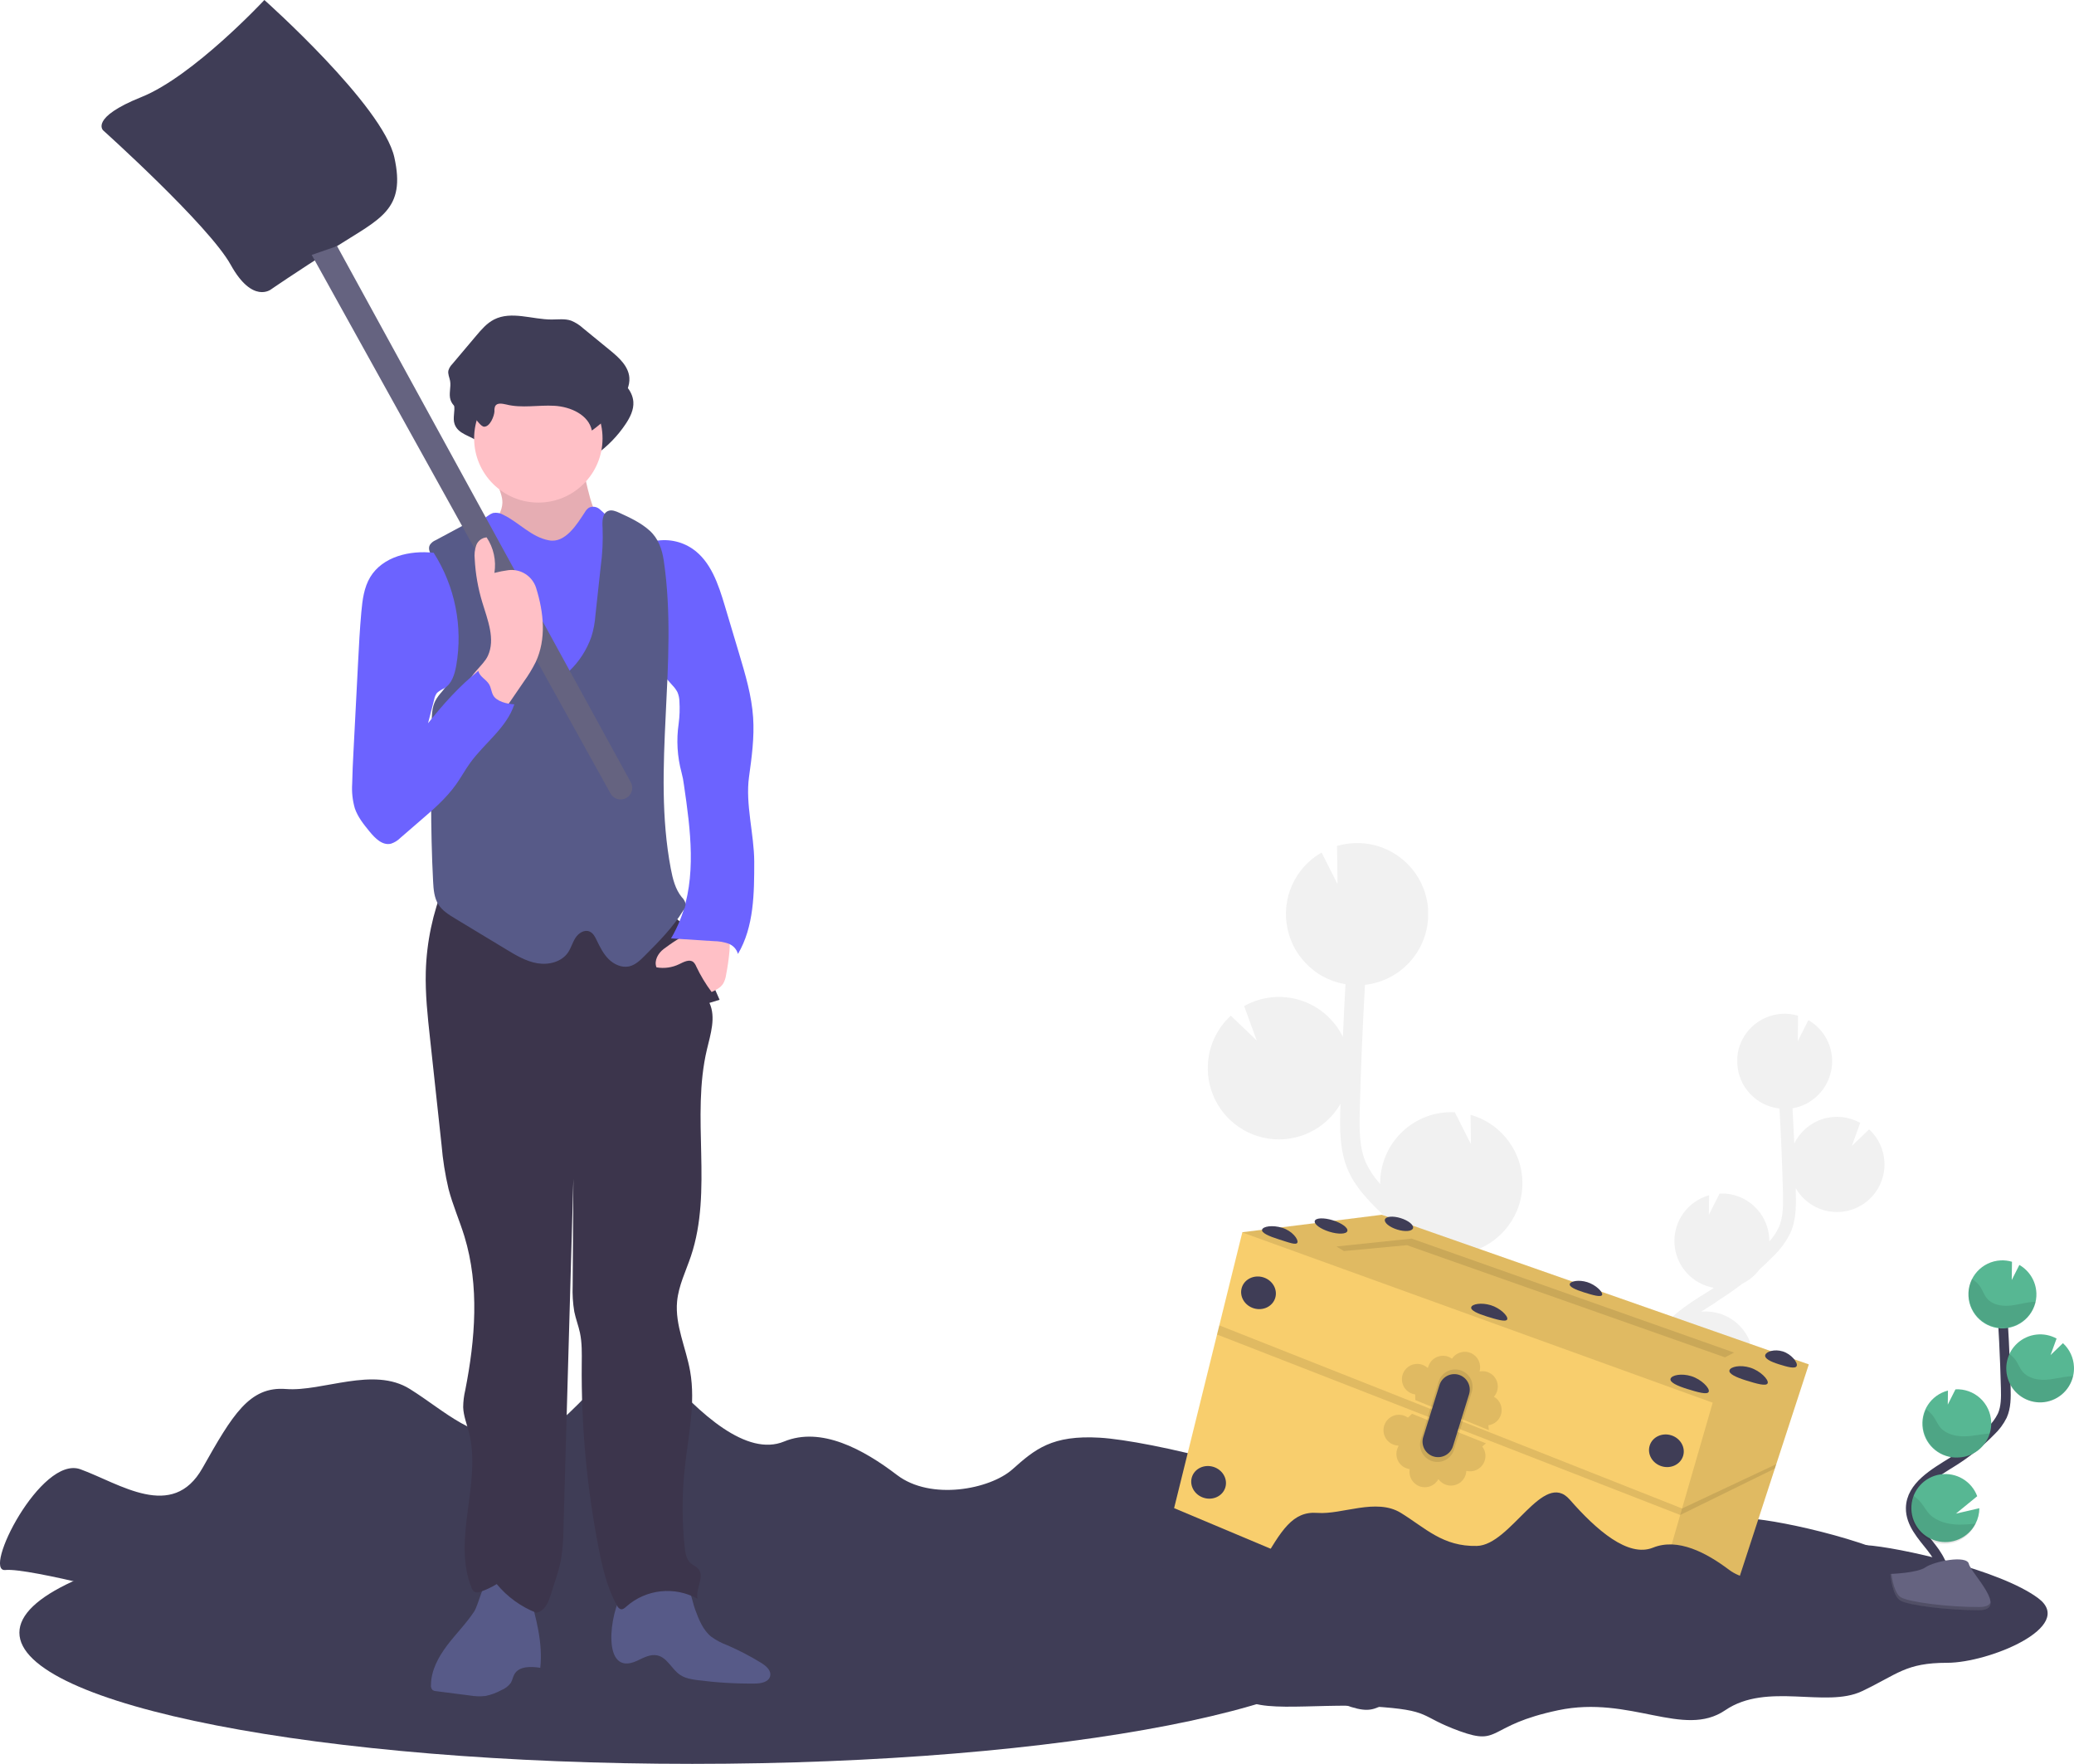
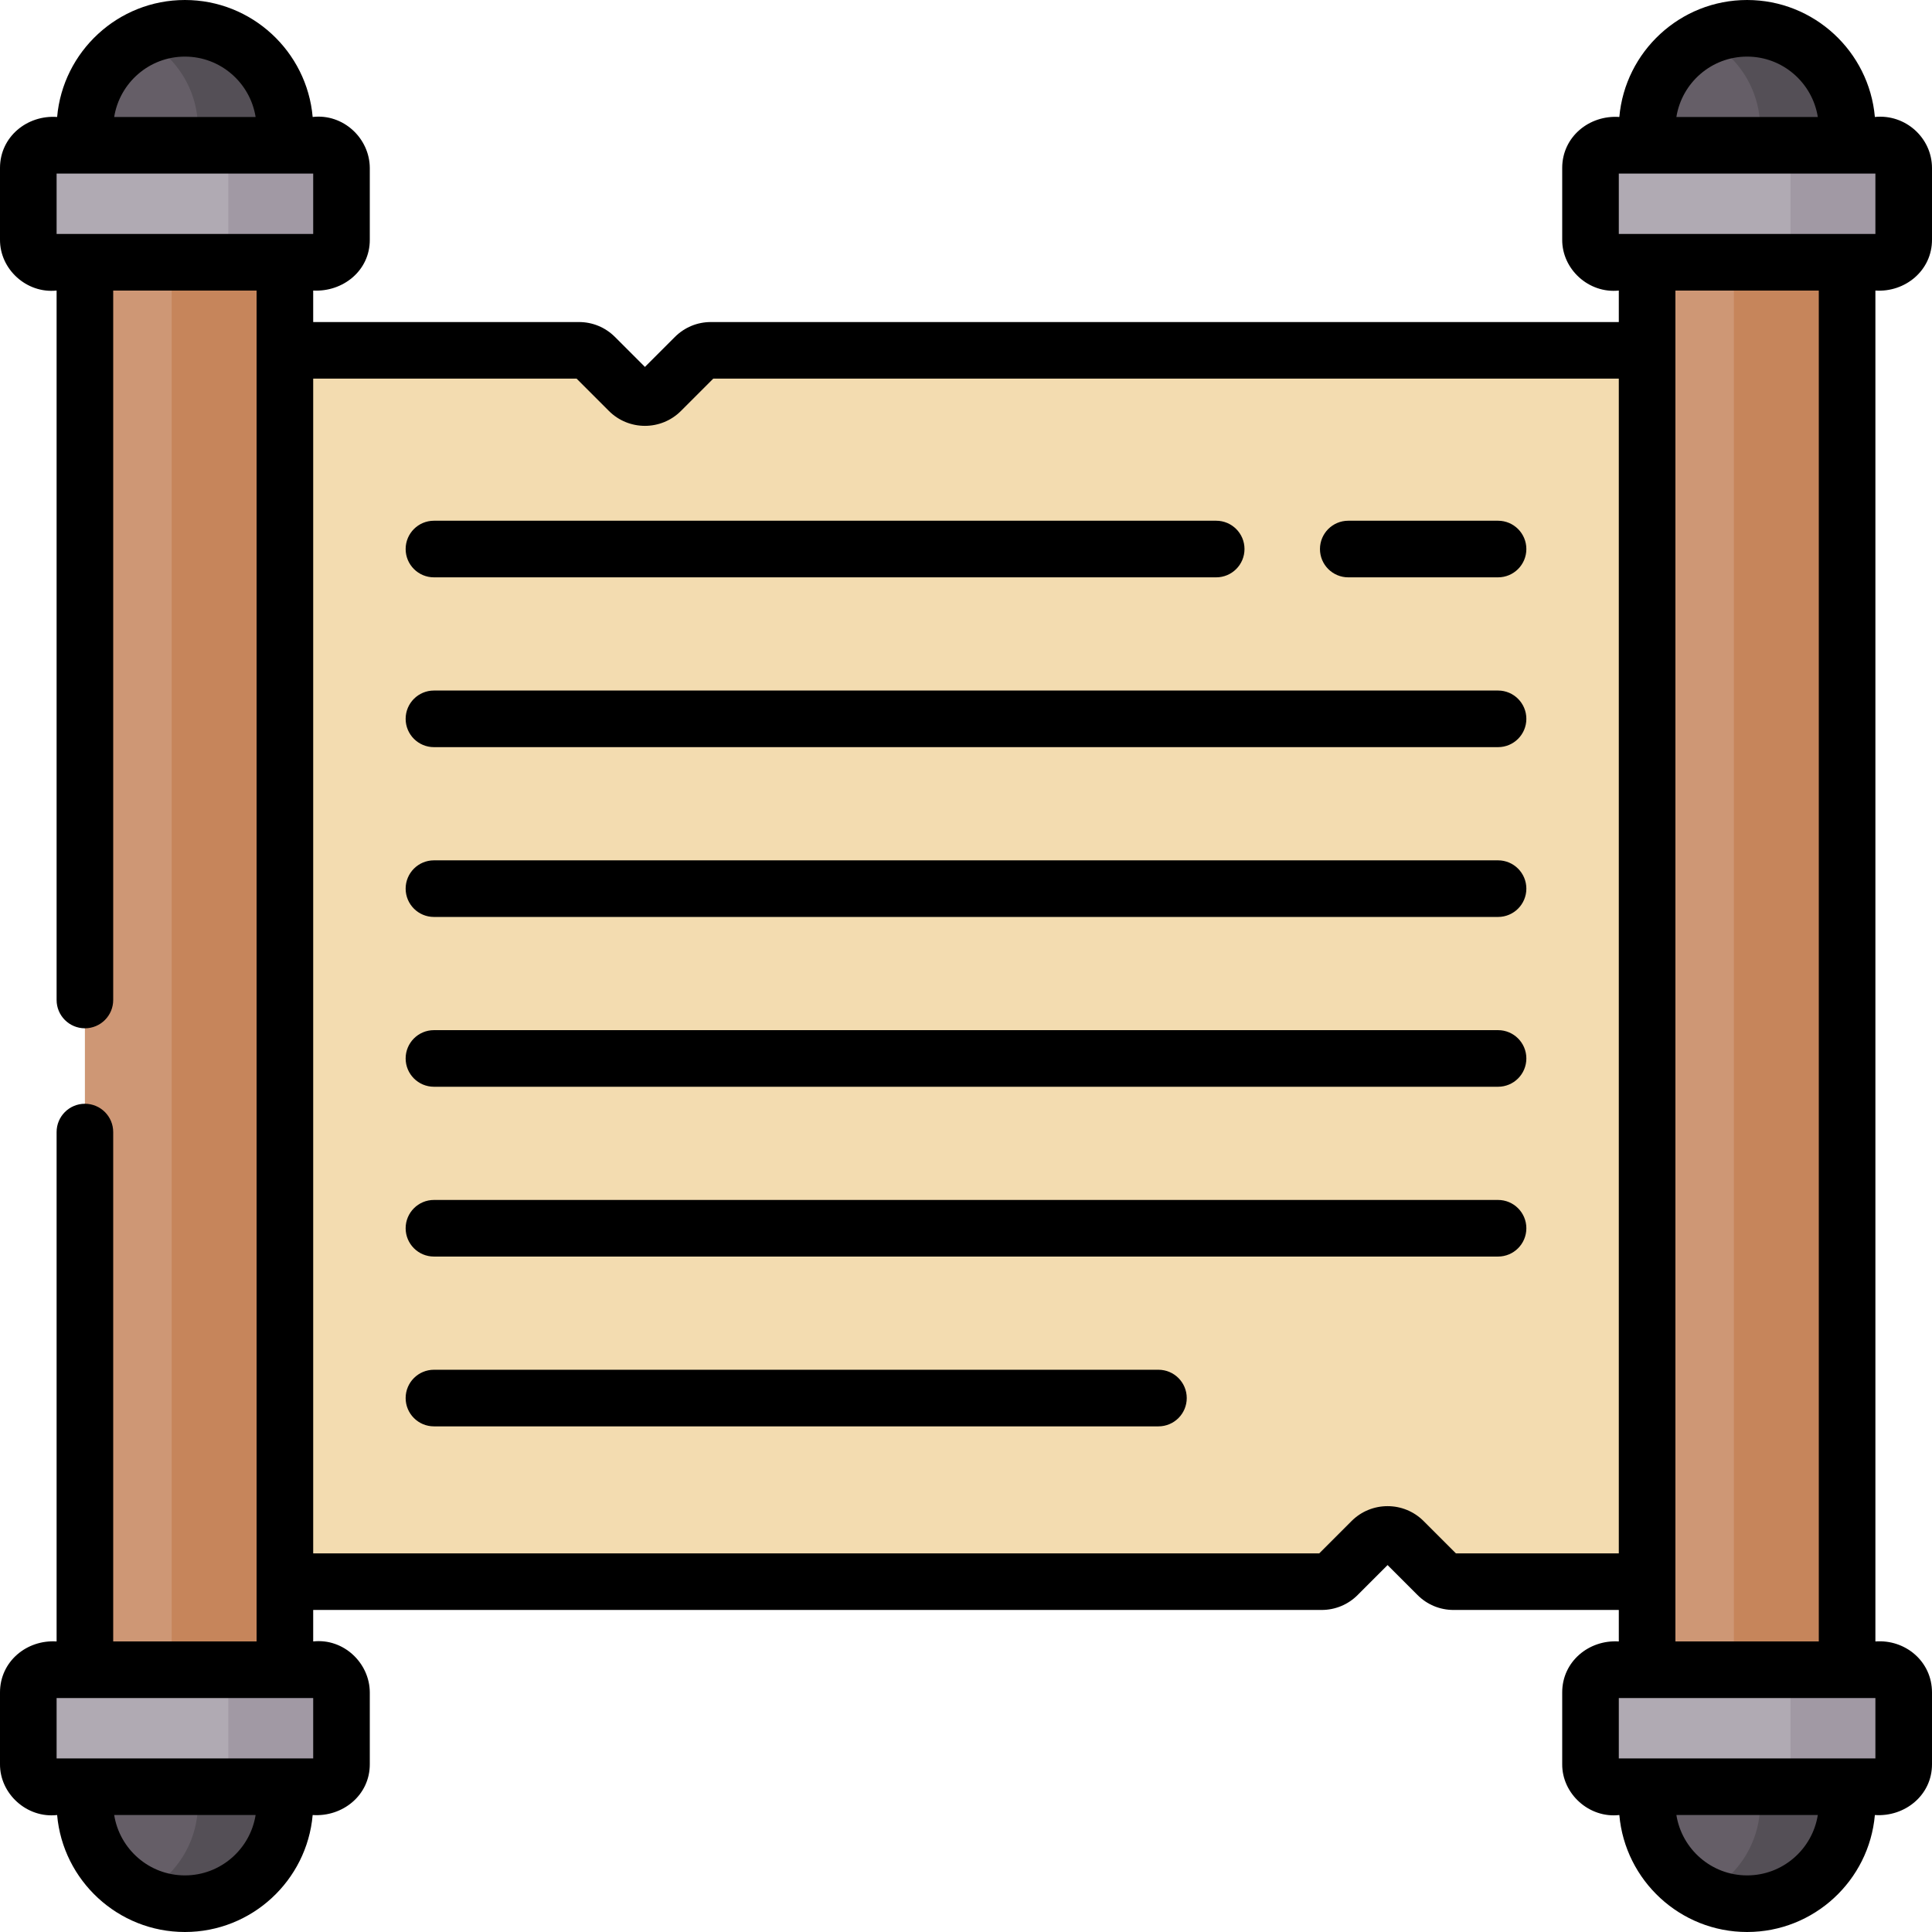
- <svg xmlns="http://www.w3.org/2000/svg" id="b6b6fb51-5da5-49d9-a163-13a86b5de1cc" data-name="Layer 1" width="853.78" height="726" viewBox="0 0 853.78 726">
-   <ellipse cx="284.98" cy="672" rx="277" ry="54" fill="#3f3d56" />
-   <path d="M236.36,746S185,732.19,175.31,733.21s14.68-47.36,30.91-41.46,37.87,21.42,50.24-.5,19.31-33.72,34.38-32.54,35.94-9.43,51,0,25.64,21.06,46.44,20.56S428.8,631.58,445,650.46s35.63,36.15,50.86,29.87,32.61,3.16,46.52,13.78,38.26,5.9,47.53-2.36,16.24-14.16,35.94-13,82.31,15.34,105.5,33-30.14,40.12-55.65,40.12-30.14,7.08-52.17,17.7-58-5.9-83.47,11.8-58-9.44-102,0-34.78,22.41-60.29,13-16.23-13-53.33-15.34-77.67,5.9-81.15-9.44-26.64-18.88-40.56-23.6S236.36,746,236.36,746Z" transform="translate(-173.11 -87)" fill="#3f3d56" />
-   <path d="M876.08,618.72l2-1.28.59-.38a19.55,19.55,0,0,1-2-38.1l-.1,8.06,4.43-8.77h0a19.56,19.56,0,0,1,20.45,18.63c0,.38,0,.74,0,1.11a23.3,23.3,0,0,0,3.86-5.7c1.88-4.19,1.91-8.92,1.77-14.68-.3-11.4-.79-22.89-1.43-34.35a19.54,19.54,0,0,1-17.37-18.51,17.38,17.38,0,0,1,0-1.77c0-.15,0-.3,0-.44,0-.57.09-1.13.18-1.69a2.56,2.56,0,0,1,0-.27c.07-.47.17-.93.28-1.39,0-.17.09-.34.13-.51.14-.5.29-1,.47-1.48.06-.16.12-.31.19-.47.14-.36.29-.71.45-1.06.08-.18.16-.37.25-.55l.07-.14h0a19.57,19.57,0,0,1,23-9.92l-.13,10.49,4.38-8.66a19.53,19.53,0,0,1,9.76,16,19.17,19.17,0,0,1-.43,5.05h0c0,.14-.08.27-.11.41s-.13.52-.2.77-.19.65-.3,1-.16.48-.25.72-.29.68-.44,1c-.09.19-.17.39-.26.59-.25.5-.52,1-.81,1.48-.1.17-.22.33-.32.49-.21.32-.42.65-.65,1s-.29.38-.44.56-.43.54-.66.8-.33.36-.5.54-.48.5-.74.74l-.51.48-.89.74-.46.36c-.47.34-.94.66-1.44,1l-.28.16a14.09,14.09,0,0,1-1.27.69l-.56.25c-.35.16-.71.32-1.08.45l-.64.23c-.36.13-.72.24-1.09.34l-.66.17c-.4.1-.81.18-1.22.25h-.08q.4,7.26.72,14.51a19.54,19.54,0,0,1,27.14-8.49l-3.45,9.48,7.11-6.83a19.49,19.49,0,0,1,6.32,13.5,19.21,19.21,0,0,1-.5,5.39,19.55,19.55,0,0,1-36,5.33c0,.49,0,1,0,1.47.13,5.08.29,11.4-2.24,17a34.54,34.54,0,0,1-7.2,9.72c-1.78,1.81-3.62,3.56-5.5,5.26a19.66,19.66,0,0,1-7.07,5.87q-4.65,3.58-9.62,6.71L879,623.34c-1.86,1.16-3.77,2.34-5.64,3.57l1-.08a19.56,19.56,0,0,1,19.25,12.73l-12.22,10,13.45-3.12a19.59,19.59,0,0,1-28,17.62c.31.37.61.75.91,1.13l1.78,2.22c8,10.08,10.17,19.64,6.23,26.93l-4.79-2.59c3.83-7.1-1.93-16.18-5.71-21-.57-.73-1.16-1.46-1.75-2.19-5.08-6.31-10.84-13.47-10.7-22.25C852.91,633.07,865.76,625.11,876.08,618.72Z" transform="translate(-173.11 -87)" fill="#f1f1f1" />
-   <path d="M779.43,605.39l-3.07-1.92c-.3-.18-.59-.37-.88-.56a29.29,29.29,0,0,0,3-57.06l.15,12.07L772,544.79h-.08a29.29,29.29,0,0,0-30.62,27.9c0,.56,0,1.11,0,1.66a35,35,0,0,1-5.79-8.55c-2.81-6.26-2.86-13.35-2.64-22,.44-17.08,1.18-34.29,2.14-51.44a29.27,29.27,0,0,0,26-27.71c0-.9,0-1.78,0-2.66l0-.66c-.06-.85-.14-1.69-.27-2.52,0-.14,0-.27-.07-.41-.12-.7-.27-1.39-.44-2.08-.06-.26-.12-.51-.19-.77-.21-.75-.43-1.48-.7-2.21-.08-.24-.18-.47-.28-.71-.21-.54-.43-1.06-.67-1.58-.13-.28-.25-.55-.38-.82a2,2,0,0,1-.1-.21h0a29.27,29.27,0,0,0-24.75-16,29.61,29.61,0,0,0-9.64,1.16l.19,15.71-6.55-13a29.11,29.11,0,0,0-14,31.56h0c0,.2.11.4.16.61.09.39.19.77.29,1.15s.3,1,.46,1.45.24.72.38,1.07c.19.52.42,1,.65,1.53.13.3.25.6.39.89.37.75.77,1.49,1.21,2.21.15.26.32.5.48.74.32.49.63,1,1,1.44.21.29.44.56.66.84s.65.81,1,1.2l.74.81q.54.57,1.11,1.11l.77.71c.43.38.88.75,1.34,1.1.23.18.45.37.69.55.69.51,1.4,1,2.14,1.44.14.09.29.16.43.24.62.36,1.25.71,1.89,1l.85.38c.53.24,1.06.47,1.61.67.32.13.64.24,1,.35.54.18,1.09.35,1.64.5l1,.26c.61.14,1.22.26,1.83.37l.12,0q-.62,10.86-1.08,21.72a29.27,29.27,0,0,0-40.65-12.7l5.18,14.18-10.65-10.22a29.13,29.13,0,0,0-9.46,20.22,28.75,28.75,0,0,0,.74,8.07,29.27,29.27,0,0,0,53.85,8c0,.74,0,1.48-.07,2.21-.19,7.61-.44,17.07,3.35,25.52,2.57,5.73,6.71,10.37,10.79,14.54q4,4.08,8.24,7.88a29.31,29.31,0,0,0,10.57,8.8q7,5.35,14.42,10l3.1,1.92c2.78,1.73,5.64,3.51,8.44,5.35-.49,0-1-.1-1.48-.12a29.28,29.28,0,0,0-28.83,19.06l18.29,14.89-20.13-4.66a29.32,29.32,0,0,0,42,26.38c-.46.56-.91,1.12-1.36,1.69-.9,1.12-1.8,2.23-2.67,3.33-11.91,15.09-15.22,29.4-9.33,40.32l7.18-3.87c-5.74-10.63,2.89-24.23,8.55-31.39.85-1.09,1.73-2.18,2.62-3.28,7.61-9.45,16.23-20.17,16-33.31C814.12,626.89,794.89,615,779.43,605.39Z" transform="translate(-173.11 -87)" fill="#f1f1f1" />
-   <path d="M631.08,756.56s-34.61-9.16-41.13-8.49,9.89-31.34,20.82-27.44,25.52,14.18,33.85-.33,13-22.32,23.17-21.54,24.21-6.25,34.36,0,17.27,13.94,31.29,13.61,27.29-31.57,38.22-19.08,24,23.94,34.26,19.78,22,2.09,31.35,9.12,25.77,3.91,32-1.56,10.94-9.37,24.22-8.59,55.45,10.15,71.07,21.87-20.31,26.55-37.49,26.55-20.31,4.69-35.15,11.72-39.05-3.91-56.23,7.81-39.05-6.25-68.73,0-23.43,14.84-40.62,8.59-10.93-8.59-35.92-10.15-52.33,3.9-54.68-6.25-18-12.5-27.33-15.62S631.08,756.56,631.08,756.56Z" transform="translate(-173.11 -87)" fill="#3f3d56" />
-   <polygon points="744.61 561.58 731.21 602.65 730.63 604.44 708.2 673.2 669.8 699.15 483.33 620.74 501 549.28 501.94 545.52 511.4 507.27 511.42 507.18 568.82 500 744.61 561.58" fill="#f8ce6d" />
-   <polygon points="744.61 561.58 708.2 673.2 669.8 699.15 705.05 577.34 511.4 507.27 511.42 507.18 568.82 500 744.61 561.58" opacity="0.1" />
-   <polygon points="553.24 514.93 550.15 513.05 581.13 509.8 713.85 556.72 710.11 558.68 579.18 512.51 553.24 514.93" opacity="0.1" />
-   <polyline points="731.21 602.65 692.45 620.88 501.94 545.52 501 549.28 691.68 623.56 730.63 604.44" opacity="0.1" />
-   <ellipse cx="691.21" cy="619.15" rx="6.67" ry="7.2" transform="translate(-278.2 1008.63) rotate(-72.75)" fill="#3f3d56" />
-   <ellipse cx="859.13" cy="684.17" rx="6.67" ry="7.2" transform="translate(-222.18 1214.73) rotate(-72.75)" fill="#3f3d56" />
-   <ellipse cx="832.58" cy="764.93" rx="6.67" ry="7.2" transform="translate(-317.97 1246.17) rotate(-72.75)" fill="#3f3d56" />
-   <ellipse cx="670.66" cy="697.17" rx="6.67" ry="7.2" transform="translate(-367.16 1043.88) rotate(-72.75)" fill="#3f3d56" />
-   <path d="M707.22,598.38c-.4,1.3-3.61,0-7.69-1.28s-7.26-2.68-6.86-4,4.24-2,8.32-.73S707.63,597.08,707.22,598.38Z" transform="translate(-173.11 -87)" fill="#3f3d56" />
-   <ellipse cx="721.08" cy="591.65" rx="2.46" ry="7.02" transform="translate(-230.92 1017.81) rotate(-72.75)" fill="#3f3d56" />
-   <path d="M793.58,630c-.4,1.3-4.41.1-8.3-1.11s-6.92-2.56-6.52-3.86,4.09-2,8-.83S794,628.68,793.58,630Z" transform="translate(-173.11 -87)" fill="#3f3d56" />
-   <path d="M876.54,659.79c-.45,1.46-4.71.19-8.84-1.09s-7.34-2.75-6.89-4.21,4.4-2.35,8.53-1.07S877,658.33,876.54,659.79Z" transform="translate(-173.11 -87)" fill="#3f3d56" />
-   <path d="M900.8,656.29c-.46,1.46-4.71.19-8.84-1.09s-7.35-2.75-6.89-4.21,4.4-2.35,8.53-1.07S901.25,654.83,900.8,656.29Z" transform="translate(-173.11 -87)" fill="#3f3d56" />
-   <path d="M912.76,649.16c-.46,1.46-4,.42-7.38-.64s-6-2.34-5.59-3.8,3.82-2.54,7.23-1.48S913.21,647.7,912.76,649.16Z" transform="translate(-173.11 -87)" fill="#3f3d56" />
-   <path d="M832.65,619.94c-.36,1.16-4,.09-7.46-1s-6.23-2.31-5.86-3.47,3.67-1.83,7.17-.75S833,618.77,832.65,619.94Z" transform="translate(-173.11 -87)" fill="#3f3d56" />
-   <ellipse cx="749.03" cy="590.77" rx="2.46" ry="6.06" transform="translate(-210.42 1043.88) rotate(-72.75)" fill="#3f3d56" />
-   <path d="M791,669.25a6.32,6.32,0,0,0-2.9-7.36,6.43,6.43,0,0,0,1.31-2.33,6.32,6.32,0,0,0-7.24-8.08,6.32,6.32,0,0,0-11.34-5.25,6.32,6.32,0,0,0-9.74,3.25c0,.14-.07.27-.1.4l-.22.11a6.32,6.32,0,1,0-6.11,10.73,5.65,5.65,0,0,0,1,.22l.08,2.32L786,675.63l-.2-2A6.34,6.34,0,0,0,791,669.25Z" transform="translate(-173.11 -87)" opacity="0.1" />
-   <path d="M783.93,689.11a6.33,6.33,0,0,1-7.2,3.29,6.18,6.18,0,0,1-.67,2.58,6.32,6.32,0,0,1-8.49,2.81,6.43,6.43,0,0,1-2.33-2,6.32,6.32,0,0,1-11.8-4.09,6.42,6.42,0,0,1-2-.62,6.32,6.32,0,0,1-2.81-8.48l.2-.37-.08-.23a6.25,6.25,0,0,1-2.63-.67A6.32,6.32,0,0,1,751.86,670a6.59,6.59,0,0,1,.85.51l1.66-1.61,30.44,12.17-1.53,1.3A6.32,6.32,0,0,1,783.93,689.11Z" transform="translate(-173.11 -87)" opacity="0.1" />
-   <path d="M765.35,655.64,758,679.46a7.16,7.16,0,0,0,4.33,8.83h0a7.15,7.15,0,0,0,9.32-4.58L779,659.88a7.14,7.14,0,0,0-5.08-9h0A7.14,7.14,0,0,0,765.35,655.64Z" transform="translate(-173.11 -87)" opacity="0.1" />
-   <path d="M765.67,657.09,759,678.45a6.4,6.4,0,0,0,3.89,7.91h0a6.41,6.41,0,0,0,8.35-4.11l6.63-21.37a6.42,6.42,0,0,0-4.56-8.12h0A6.42,6.42,0,0,0,765.67,657.09Z" transform="translate(-173.11 -87)" fill="#3f3d56" />
-   <path d="M678.72,767.49s-34.61-9.16-41.13-8.48,9.89-31.35,20.82-27.44,25.52,14.17,33.85-.34,13-22.31,23.17-21.53,24.21-6.25,34.36,0,17.27,13.93,31.29,13.6,27.29-31.57,38.23-19.07,24,23.93,34.26,19.78,22,2.09,31.34,9.12,25.78,3.9,32-1.56,10.93-9.38,24.21-8.6,55.45,10.16,71.07,21.87-20.3,26.56-37.49,26.56-20.3,4.68-35.14,11.71-39.06-3.9-56.24,7.81-39.05-6.24-68.73,0-23.43,14.84-40.61,8.6-10.94-8.6-35.93-10.16-52.33,3.91-54.67-6.25-17.95-12.49-27.33-15.62S678.72,767.49,678.72,767.49Z" transform="translate(-173.11 -87)" fill="#3f3d56" />
-   <path d="M972.49,741.17c3-5.51-.4-12.27-4.28-17.18s-8.62-10-8.52-16.29c.15-9,9.7-14.31,17.33-19.09a84,84,0,0,0,15.56-12.51,22.61,22.61,0,0,0,4.78-6.4c1.58-3.52,1.54-7.52,1.44-11.37q-.49-19.26-1.91-38.49" transform="translate(-173.11 -87)" fill="none" stroke="#3f3d56" stroke-miterlimit="10" stroke-width="4" />
-   <path d="M1011.4,619.14a14,14,0,0,0-7-11.5l-3.14,6.22.1-7.53a14.19,14.19,0,0,0-4.63-.56,14,14,0,1,0,14.68,13.37Z" transform="translate(-173.11 -87)" fill="#57b793" />
-   <path d="M986.37,714.13a14,14,0,1,1,.68-11.3L978.28,710l9.65-2.23A14,14,0,0,1,986.37,714.13Z" transform="translate(-173.11 -87)" fill="#57b793" />
-   <path d="M979.44,686.88A14,14,0,0,1,975,659.35l-.07,5.78,3.17-6.29h0A14,14,0,0,1,992.8,672.2a13.84,13.84,0,0,1-.6,4.79A14,14,0,0,1,979.44,686.88Z" transform="translate(-173.11 -87)" fill="#57b793" />
-   <path d="M1013.51,664.21a14,14,0,1,1,6.21-26.27l-2.48,6.8,5.1-4.9a14,14,0,0,1,4.53,9.69,13.79,13.79,0,0,1-.35,3.87A14,14,0,0,1,1013.51,664.21Z" transform="translate(-173.11 -87)" fill="#57b793" />
-   <path d="M1009.51,622.88c-3.24.35-6.39,1.36-9.64,1.56s-6.82-.57-8.87-3.1c-1.11-1.36-1.67-3.08-2.6-4.57a10,10,0,0,0-3.54-3.33,14,14,0,1,0,26.24,9.32Q1010.31,622.79,1009.51,622.88Z" transform="translate(-173.11 -87)" opacity="0.1" />
-   <path d="M1013.51,664.21a14.05,14.05,0,0,1-13.35-20A10.37,10.37,0,0,1,1003,647c1,1.51,1.61,3.26,2.79,4.64,2.18,2.57,5.91,3.41,9.3,3.26s6.66-1.12,10-1.43c.47,0,1-.07,1.42-.08A14,14,0,0,1,1013.51,664.21Z" transform="translate(-173.11 -87)" opacity="0.1" />
-   <path d="M979.44,686.88A14,14,0,0,1,966,667.12a11.32,11.32,0,0,1,3,2.85c1.09,1.54,1.77,3.32,3,4.74,2.37,2.63,6.35,3.56,9.94,3.48s6.82-.93,10.27-1.2A14,14,0,0,1,979.44,686.88Z" transform="translate(-173.11 -87)" opacity="0.1" />
-   <path d="M986.37,714.13a14,14,0,0,1-25.58-11.45,14,14,0,0,1,3.07,2.75c1.34,1.62,2.22,3.47,3.76,5,2.87,2.82,7.5,4,11.63,4.09A60,60,0,0,0,986.37,714.13Z" transform="translate(-173.11 -87)" opacity="0.1" />
-   <path d="M951.32,734.82s11.08-.34,14.42-2.72,17-5.21,17.87-1.4,16.64,19,4.14,19.06-29.06-1.94-32.39-4S951.32,734.82,951.32,734.82Z" transform="translate(-173.11 -87)" fill="#656380" />
-   <path d="M988,748.44c-12.51.1-29.06-2-32.39-4-2.54-1.55-3.55-7.09-3.89-9.65h-.37s.7,8.94,4,11,19.88,4.07,32.39,4c3.61,0,4.85-1.31,4.79-3.21C992,747.7,990.66,748.41,988,748.44Z" transform="translate(-173.11 -87)" opacity="0.2" />
-   <path d="M378.31,266.18a4.51,4.51,0,0,1,.31-2.14c.81-1.44,2.93-1.05,4.53-.64,6.44,1.62,13.22.15,19.84.53s14.09,3.69,15.42,10.19a48.25,48.25,0,0,0,12.23-12.57c1.84-2.75,3.44-5.9,3.19-9.2-.36-4.76-4.35-8.32-8.05-11.34l-11-9a16.51,16.51,0,0,0-4.94-3.14c-2.54-.87-5.32-.46-8-.46-8,0-16.57-3.64-23.71,0-3,1.53-5.22,4.15-7.38,6.71l-9.84,11.65a6.13,6.13,0,0,0-1.57,2.67c-.28,1.42.45,2.82.7,4.25.47,2.6-.66,5.37.21,7.87,1.43,4.15,6.46,4.74,9.54,7.11,1.15.89,2.95,3.89,4.31,3.86C376.54,272.5,378.24,268.09,378.31,266.18Z" transform="translate(-173.11 -87)" fill="#3f3d56" />
-   <path d="M379.93,294c-.11,3.24-2,6.12-3.82,8.81-2.43,3.58-5,7.3-8.84,9.3a84.94,84.94,0,0,0,62.78,6.62c3.37-1,7.35-3.08,7.15-6.59-4-1.09-8.14-2.22-11.54-4.63-4.06-2.88-6.74-7.36-8.47-12s-2.61-9.6-3.82-14.43a2.72,2.72,0,0,0-.62-1.34,2.76,2.76,0,0,0-1.9-.5L397.53,279c-5.47,0-11.41-.13-16.49,2.19C374.72,284.09,380.11,288.62,379.93,294Z" transform="translate(-173.11 -87)" fill="#ffc0c6" />
-   <path d="M379.93,294c-.11,3.24-2,6.12-3.82,8.81-2.43,3.58-5,7.3-8.84,9.3a84.94,84.94,0,0,0,62.78,6.62c3.37-1,7.35-3.08,7.15-6.59-4-1.09-8.14-2.22-11.54-4.63-4.06-2.88-6.74-7.36-8.47-12s-2.61-9.6-3.82-14.43a2.72,2.72,0,0,0-.62-1.34,2.76,2.76,0,0,0-1.9-.5L397.53,279c-5.47,0-11.41-.13-16.49,2.19C374.72,284.09,380.11,288.62,379.93,294Z" transform="translate(-173.11 -87)" opacity="0.1" />
-   <path d="M368.34,750.24c-3.28,5-7.57,9.23-11.17,14s-6.61,10.33-6.65,16.3a2.58,2.58,0,0,0,.69,2.1,2.7,2.7,0,0,0,1.37.43l13.9,1.78a23.29,23.29,0,0,0,6.4.22,22.7,22.7,0,0,0,6.56-2.39,9.05,9.05,0,0,0,3.94-3c.67-1.1.85-2.45,1.49-3.57,1.93-3.39,6.79-3.24,10.65-2.65,1.11-10.31-1.74-20.59-4.57-30.57a4,4,0,0,0-.77-1.68,4,4,0,0,0-1.81-1c-3.33-1.09-11.38-5.36-14.18-3.36C372.14,738.33,370,747.59,368.34,750.24Z" transform="translate(-173.11 -87)" fill="#575a88" />
-   <path d="M435.36,770.57c2.67-1.25,5.52-2.86,8.4-2.2,4.06.91,5.87,5.71,9.32,8,2.12,1.43,4.74,1.85,7.27,2.18a169.42,169.42,0,0,0,23.5,1.39c2.51,0,5.67-.6,6.28-3s-1.7-4.31-3.75-5.56a110,110,0,0,0-13.88-7.21,27.83,27.83,0,0,1-6.62-3.52c-3.43-2.77-5.1-7.11-6.63-11.24-1.23-3.32-2.36-10.49-4.88-13-2.76-2.71-6.47-.91-9.93-.15-5.38,1.18-11.68,2-15.14,6.83C424.24,750.16,420.35,777.52,435.36,770.57Z" transform="translate(-173.11 -87)" fill="#575a88" />
-   <path d="M355.85,451.46A101.94,101.94,0,0,0,348.39,487c-.24,9.11.74,18.19,1.73,27.25q2.37,22,4.76,44a124.13,124.13,0,0,0,2.87,18.11c1.73,6.65,4.54,13,6.55,19.54,6.22,20.38,4.45,42.36.34,63.27a31.61,31.61,0,0,0-.86,7c.12,3.53,1.48,6.89,2.36,10.31,5.38,20.85-7,44,1.08,64a3.17,3.17,0,0,0,1.27,1.75,3.22,3.22,0,0,0,2.52-.11A34.09,34.09,0,0,0,377.6,739a40.21,40.21,0,0,0,16.34,11.83c4.74-1.17,5.63-6.93,7.18-11.56A79,79,0,0,0,404,729.2a80.15,80.15,0,0,0,1.05-12.68l4.1-144.35-.3,44.05a52,52,0,0,0,.67,10.66c.6,2.93,1.7,5.74,2.33,8.67.89,4.19.78,8.53.74,12.82a376.79,376.79,0,0,0,6.95,75.82c1.6,8.18,3.52,16.44,7.61,23.69a2.61,2.61,0,0,0,1.49,1.46c.87.19,1.67-.5,2.33-1.11a25.49,25.49,0,0,1,29.27-3.18c-.88-4.24,3.16-9.17.27-12.39-.83-.93-2.07-1.38-3-2.19-1.84-1.57-2.28-4.21-2.54-6.62a153.34,153.34,0,0,1,0-32.27c1.41-13.41,4.58-26.93,2.24-40.2-1.7-9.63-6.28-19-5.37-28.69.6-6.5,3.62-12.49,5.7-18.68,9.08-27.06,0-57.22,6.57-85,1.51-6.38,3.79-13.28,1.05-19.23l4.17-1.27-8.66-19.77c-1.84-4.21-3.76-8.54-7-11.78-5.44-5.41-13.57-6.86-21.16-8l-61.74-9.63C365.3,448.44,357.92,446.38,355.85,451.46Z" transform="translate(-173.11 -87)" fill="#3c354c" />
-   <circle cx="221.61" cy="180.43" r="26.43" fill="#ffc0c6" />
-   <path d="M380.31,298.9a6.14,6.14,0,0,0-4.26-.75,7.28,7.28,0,0,0-2,1.09L361.55,308a19.33,19.33,0,0,0-4.73,4.14c-2.14,2.91-2.48,6.78-2.2,10.38.62,8.12,3.9,15.78,5.68,23.72s1.78,17-3.34,23.36a12.38,12.38,0,0,0-2.18,3.09,9,9,0,0,0-.41,3,81.82,81.82,0,0,0,.24,11.4c.56,4.89,2,9.64,2.78,14.49,1.37,8.26,1,16.73,2.06,25a4,4,0,0,0,4,4.34,117.77,117.77,0,0,0,18.67,1.23c7.23,0,14.45-.4,21.67-.78l32.86-1.73a3.24,3.24,0,0,0,3.65-3.35c2.88-13.82,5.78-27.89,4.42-41.93-.88-9.07-3.52-17.86-6-26.62-2-7.1-3.92-14.55-2.42-21.78,1-4.77,3.43-9.18,4.06-14a16.51,16.51,0,0,0-4.52-13.9c-3.68-3.53-9.05-4.87-12.72-8.41a28.93,28.93,0,0,0-3.28-3.18,4.1,4.1,0,0,0-4.31-.5,5.55,5.55,0,0,0-1.64,1.83c-3.2,4.86-8,12.87-14.75,11.61C391.84,308.1,386.74,302,380.31,298.9Z" transform="translate(-173.11 -87)" fill="#6c63ff" />
-   <path d="M446.35,477.58c-2.34,1.75-4.08,4.86-3,7.57a15.27,15.27,0,0,0,9.36-1.3c1.87-.91,4.2-2.19,5.82-.87a4.93,4.93,0,0,1,1.19,1.8,60.82,60.82,0,0,0,6.34,10.53c1.78-.84,3.65-1.76,4.72-3.41a9.87,9.87,0,0,0,1.23-3.65,97,97,0,0,0,1.39-9.73c.21-2.37.25-5-1.37-6.76C465.08,464.26,452.12,473.27,446.35,477.58Z" transform="translate(-173.11 -87)" fill="#ffc0c6" />
-   <path d="M376.66,256.26a4.48,4.48,0,0,1,.31-2.13c.81-1.44,2.93-1,4.53-.65,6.44,1.63,13.22.16,19.84.54s14.09,3.69,15.42,10.19A48.41,48.41,0,0,0,429,251.64c1.84-2.75,3.44-5.9,3.19-9.2-.36-4.76-4.35-8.32-8.05-11.34l-11-9a16.48,16.48,0,0,0-4.94-3.13c-2.54-.87-5.32-.46-8-.46-8,0-16.57-3.64-23.71,0-3,1.54-5.22,4.16-7.39,6.72l-9.83,11.65a6.21,6.21,0,0,0-1.58,2.66c-.28,1.42.45,2.83.71,4.25.46,2.6-.66,5.38.2,7.88,1.43,4.15,6.47,4.73,9.55,7.11,1.15.89,2.94,3.89,4.31,3.85C374.89,262.59,376.59,258.18,376.66,256.26Z" transform="translate(-173.11 -87)" fill="#3f3d56" />
-   <path d="M441.93,309.87a20.5,20.5,0,0,1,16.24,3c7.56,5.18,10.67,14.64,13.3,23.42l5.89,19.69c2.58,8.63,5.18,17.34,5.78,26.33.55,8.17-.57,16.35-1.69,24.46-1.55,11.23,2.1,23.54,2.15,34.87,0,13-.08,26.79-6.7,38a6.34,6.34,0,0,0-4-4.27,18.65,18.65,0,0,0-5.95-1l-17.6-1.13a54.27,54.27,0,0,0,3.86-7.93c6.75-17.34,4.16-36.72,1.47-55.12a38,38,0,0,0-1-5.2,49.58,49.58,0,0,1-1.19-20.15,47,47,0,0,0,.31-9.18,10.26,10.26,0,0,0-.81-3.76,11.82,11.82,0,0,0-1.94-2.68l-3.56-4c-.29-12.1-2.19-24.29-4.07-36.25A81.41,81.41,0,0,1,441.93,309.87Z" transform="translate(-173.11 -87)" fill="#6c63ff" />
-   <path d="M407.35,363.3a84.94,84.94,0,0,1-31.84-53.93c-.58-3.79-2.09-8.74-5.92-8.61a7.55,7.55,0,0,0-3.26,1.14l-13.88,7.44a5.23,5.23,0,0,0-2.42,2c-.91,1.78.38,3.83,1.49,5.49,7.47,11.3,8,25.65,8.3,39.19.09,4,.12,8.21-1.81,11.71-1.57,2.83-4.3,4.91-5.74,7.82-1.35,2.73-1.41,5.89-1.45,8.94-.28,21.76-.56,43.55.58,65.29.17,3.28.43,6.72,2.18,9.5,1.63,2.57,4.32,4.23,6.92,5.8l21.05,12.72c4,2.43,8.16,4.9,12.79,5.68s9.92-.54,12.58-4.41c1.29-1.88,1.86-4.17,3.1-6.08s3.61-3.46,5.72-2.61c1.5.6,2.32,2.17,3,3.62,1.34,2.77,2.74,5.61,4.93,7.78s5.36,3.63,8.37,3c2.6-.57,4.63-2.54,6.5-4.42,5.78-5.79,11.62-11.66,15.87-18.67a4.5,4.5,0,0,0,.9-2.83,5.7,5.7,0,0,0-1.55-2.6c-2.66-3.26-3.71-7.53-4.5-11.67-7.91-41.6,3.26-84.84-2.89-126.74-.7-4.8-2.24-9.21-5.84-12.46s-8.08-5.32-12.49-7.34c-1.45-.66-3.11-1.34-4.59-.74-2.45,1-2.46,4.37-2.28,7a91.71,91.71,0,0,1-.8,16.13l-2.15,19.79a38.24,38.24,0,0,1-1.68,8.9A35.84,35.84,0,0,1,407.35,363.3Z" transform="translate(-173.11 -87)" fill="#575a88" />
-   <path d="M284.74,206.07s-7.63,6.2-16.64-10.06-52.52-55.34-52.52-55.34-5.63-5.15,15.76-13.73S281.94,87,281.94,87s48.74,43.33,53.51,64.79-5.67,25.1-23.59,36.5S284.74,206.07,284.74,206.07Z" transform="translate(-173.11 -87)" fill="#3f3d56" />
-   <path d="M424.43,413.59l-123-221.67,10.44-3.63L432.79,409a4.79,4.79,0,0,1-2,6.54h0A4.77,4.77,0,0,1,424.43,413.59Z" transform="translate(-173.11 -87)" fill="#656380" />
-   <path d="M373.92,357c3.22-6.89-.08-14.84-2.28-22.12a74.74,74.74,0,0,1-3.11-17.8,13,13,0,0,1,.62-5.63,5,5,0,0,1,4.28-3.27,20.53,20.53,0,0,1,3.21,14.62,49.22,49.22,0,0,1,5.66-1.11A10.59,10.59,0,0,1,393.81,329c3.17,10.16,4.25,21-.17,30.5a58,58,0,0,1-4.89,8.05l-9.64,14.08c-.66,1-1.47,2-2.63,2.17s-2.37-.88-3.22-1.85c-2.93-3.31-8.13-8.13-7.56-12.69S372,361.05,373.92,357Z" transform="translate(-173.11 -87)" fill="#ffc0c6" />
-   <path d="M351.64,314.53c-9.79-1.11-21,1.54-26.12,10-2.57,4.27-3.21,9.39-3.66,14.35-.63,6.95-1,13.92-1.35,20.88l-1.89,36.64c-.23,4.38-.45,8.77-.53,13.15a29.63,29.63,0,0,0,1.09,10.16c1.21,3.55,3.61,6.55,6,9.47s5.38,5.93,8.89,5.08a9.66,9.66,0,0,0,3.81-2.35l8-6.92c5.44-4.67,10.94-9.41,15.08-15.27,2-2.82,3.64-5.87,5.66-8.67,5.94-8.24,15.08-14.49,18.21-24.15-3-.16-7.36-1.15-8.74-3.81-.73-1.41-.83-3.09-1.64-4.44-1.23-2.06-4-3.18-4.41-5.54-7.86,6.33-14.44,13.68-20.72,21.57l2.55-9.91A6.3,6.3,0,0,1,353,372.2a11.33,11.33,0,0,1,3-1.89c3.11-1.88,4.29-5.77,4.92-9.35A65.43,65.43,0,0,0,351.64,314.53Z" transform="translate(-173.11 -87)" fill="#6c63ff" />
+ <svg xmlns="http://www.w3.org/2000/svg" id="Capa_1" enable-background="new 0 0 512 512" height="512" viewBox="0 0 512 512" width="512">
+   <g>
+     <g>
+       <path d="m451.5 419.156h-66.292c-1.591 0-3.117-.632-4.243-1.757l-9-9c-2.343-2.343-6.142-2.343-8.485 0l-9 9c-1.125 1.125-2.651 1.757-4.243 1.757h-289.737v-326.311h92.926c1.591 0 3.117.632 4.243 1.757l9 9c2.343 2.343 6.142 2.343 8.485 0l9-9c1.125-1.125 2.651-1.757 4.243-1.757h263.103z" fill="#f3dcb0" />
+       <g>
+         <g>
+           <path d="m22.5 54.5h53v403h-53z" fill="#ce9775" />
+           <path d="m75.5 53.5h-53v-19.5c0-14.635 11.865-26.5 26.5-26.5 14.636 0 26.5 11.864 26.5 26.5z" fill="#655e67" />
+           <path d="m52.454 53.5v-19.5c0-10.506-6.114-19.583-14.977-23.869 3.485-1.685 7.393-2.631 11.523-2.631 14.635 0 26.5 11.864 26.5 26.5v19.5z" fill="#544f56" />
+           <path d="m84.5 69.5h-71c-3.314 0-6-2.686-6-6v-19c0-3.314 2.686-6 6-6h71c3.314 0 6 2.686 6 6v19c0 3.314-2.686 6-6 6z" fill="#b0aab3" />
+         </g>
+         <g>
+           <path d="m75.5 458.5h-53v19.5c0 14.636 11.864 26.5 26.5 26.5 14.636 0 26.5-11.864 26.5-26.5z" fill="#655e67" />
+           <path d="m52.454 458.5v19.5c0 10.506-6.114 19.583-14.977 23.869 3.485 1.686 7.393 2.631 11.523 2.631 14.635 0 26.5-11.864 26.5-26.5v-19.5z" fill="#544f56" />
+           <path d="m84.5 442.5h-71c-3.314 0-6 2.686-6 6v19c0 3.314 2.686 6 6 6h71c3.314 0 6-2.686 6-6v-19c0-3.313-2.686-6-6-6z" fill="#b0aab3" />
+         </g>
+       </g>
+       <g>
+         <g>
+           <path d="m436.5 54.5h53v403h-53z" fill="#ce9775" />
+           <path d="m489.5 53.5h-53v-19.5c0-14.636 11.864-26.5 26.5-26.5 14.636 0 26.5 11.864 26.5 26.5z" fill="#655e67" />
+           <path d="m466.454 53.5v-19.5c0-10.506-6.114-19.583-14.977-23.869 3.485-1.685 7.393-2.631 11.523-2.631 14.635 0 26.5 11.864 26.5 26.5v19.5z" fill="#544f56" />
+           <path d="m498.5 69.5h-71c-3.314 0-6-2.686-6-6v-19c0-3.314 2.686-6 6-6h71c3.314 0 6 2.686 6 6v19c0 3.314-2.686 6-6 6z" fill="#b0aab3" />
+           <g fill="#c6855b">
+             <path d="m459.5 69.5h30v373h-30z" />
+             <path d="m45.5 69.5h30v373h-30z" />
+           </g>
+         </g>
+         <g>
+           <path d="m489.5 458.5h-53v19.5c0 14.636 11.864 26.5 26.5 26.5 14.636 0 26.5-11.864 26.5-26.5z" fill="#655e67" />
+           <path d="m466.454 458.5v19.5c0 10.506-6.114 19.583-14.977 23.869 3.484 1.686 7.393 2.631 11.523 2.631 14.635 0 26.5-11.864 26.5-26.5v-19.5z" fill="#544f56" />
+           <path d="m498.5 442.5h-71c-3.314 0-6 2.686-6 6v19c0 3.314 2.686 6 6 6h71c3.314 0 6-2.686 6-6v-19c0-3.313-2.686-6-6-6z" fill="#b0aab3" />
+           <g fill="#a199a4">
+             <path d="m498.5 442.5h-30c3.314 0 6 2.687 6 6v19c0 3.313-2.686 6-6 6h30c3.314 0 6-2.687 6-6v-19c0-3.313-2.686-6-6-6z" />
+             <path d="m498.5 38.5h-30c3.314 0 6 2.687 6 6v19c0 3.313-2.686 6-6 6h30c3.314 0 6-2.687 6-6v-19c0-3.313-2.686-6-6-6z" />
+             <path d="m84.5 442.5h-30c3.314 0 6 2.687 6 6v19c0 3.313-2.686 6-6 6h30c3.314 0 6-2.687 6-6v-19c0-3.313-2.686-6-6-6z" />
+             <path d="m84.5 38.5h-30c3.314 0 6 2.687 6 6v19c0 3.313-2.686 6-6 6h30c3.314 0 6-2.687 6-6v-19c0-3.313-2.686-6-6-6z" />
+           </g>
+         </g>
+       </g>
+     </g>
+     <path d="m115 153h207.305c4.142 0 7.5-3.358 7.5-7.5s-3.358-7.5-7.5-7.5h-207.305c-4.142 0-7.5 3.358-7.5 7.5s3.358 7.5 7.5 7.5zm282 75h-282c-4.142 0-7.5 3.358-7.5 7.5s3.358 7.5 7.5 7.5h282c4.142 0 7.5-3.358 7.5-7.5s-3.358-7.5-7.5-7.5zm0-45h-282c-4.142 0-7.5 3.358-7.5 7.5s3.358 7.5 7.5 7.5h282c4.142 0 7.5-3.358 7.5-7.5s-3.358-7.5-7.5-7.5zm0-45h-39.695c-4.142 0-7.5 3.358-7.5 7.5s3.358 7.5 7.5 7.5h39.695c4.142 0 7.5-3.358 7.5-7.5s-3.358-7.5-7.5-7.5zm115-74.5v-19c-.021-7.997-7.084-14.334-15.14-13.5-1.524-17.346-16.124-31-33.86-31s-32.335 13.653-33.86 31c-7.961-.563-15.135 5.256-15.14 13.5v19c-.052 7.858 7.04 14.336 15 13.5v8.345h-240.603c-3.606 0-6.996 1.404-9.546 3.954l-7.939 7.939-7.939-7.939c-2.55-2.55-5.94-3.954-9.546-3.954h-70.427v-8.345c7.845.423 15.045-5.25 15-13.5v-19c-.043-7.858-7.037-14.44-15.14-13.5-1.524-17.346-16.124-31-33.86-31s-32.335 13.654-33.86 31c-7.967-.575-15.136 5.265-15.14 13.5v19c-.049 7.858 7.04 14.336 15 13.5v188.008c0 4.143 3.358 7.5 7.5 7.5s7.5-3.357 7.5-7.5v-188.008h38v358h-38v-134.993c0-4.143-3.358-7.5-7.5-7.5s-7.5 3.357-7.5 7.5v134.993c-7.919-.511-14.997 5.317-15 13.5v19c-.056 7.88 7.135 14.417 15.14 13.5 1.525 17.347 16.124 31 33.86 31s32.335-13.653 33.86-31c7.925.556 15.177-5.248 15.14-13.5v-19c-.036-7.791-6.952-14.392-15-13.5v-8.345h267.238c3.607 0 6.998-1.405 9.546-3.954l7.939-7.939 7.937 7.937c2.549 2.552 5.94 3.957 9.548 3.957h43.792v8.344c-7.913-.5-14.996 5.309-15 13.5v19c-.059 7.88 7.135 14.417 15.14 13.5 1.525 17.347 16.124 31 33.86 31s32.335-13.653 33.86-31c7.92.556 15.178-5.248 15.14-13.5v-19c-.01-8.195-7.046-14.093-15-13.5v-358c7.883.532 15.035-5.33 15-13.5zm-49-48.5c9.453 0 17.294 6.947 18.739 16h-37.479c1.447-9.052 9.287-16 18.74-16zm-414 0c9.453 0 17.294 6.947 18.739 16h-37.478c1.446-9.052 9.286-16 18.739-16zm0 482c-9.453 0-17.294-6.947-18.74-16h37.48c-1.446 9.053-9.286 16-18.74 16zm34-31h-68v-16h68zm-68-404v-16h68v16zm370.83 349.656-8.562-8.562c-5.264-5.262-13.828-5.263-19.091 0l-8.561 8.562h-266.616v-311.311h69.805l8.561 8.561c5.264 5.264 13.828 5.264 19.092 0l8.561-8.561h239.981v311.311zm77.17 85.344c-9.453 0-17.294-6.947-18.739-16h37.479c-1.446 9.053-9.286 16-18.74 16zm34-31h-68v-16h68zm-53-31v-358h38v358zm-15-373v-16h68v16zm-32 256h-282c-4.142 0-7.5 3.357-7.5 7.5s3.358 7.5 7.5 7.5h282c4.142 0 7.5-3.357 7.5-7.5s-3.358-7.5-7.5-7.5zm-90 45h-192c-4.142 0-7.5 3.357-7.5 7.5s3.358 7.5 7.5 7.5h192c4.142 0 7.5-3.357 7.5-7.5s-3.358-7.5-7.5-7.5zm90-90h-282c-4.142 0-7.5 3.357-7.5 7.5s3.358 7.5 7.5 7.5h282c4.142 0 7.5-3.357 7.5-7.5s-3.358-7.5-7.5-7.5z" />
+   </g>
</svg>
